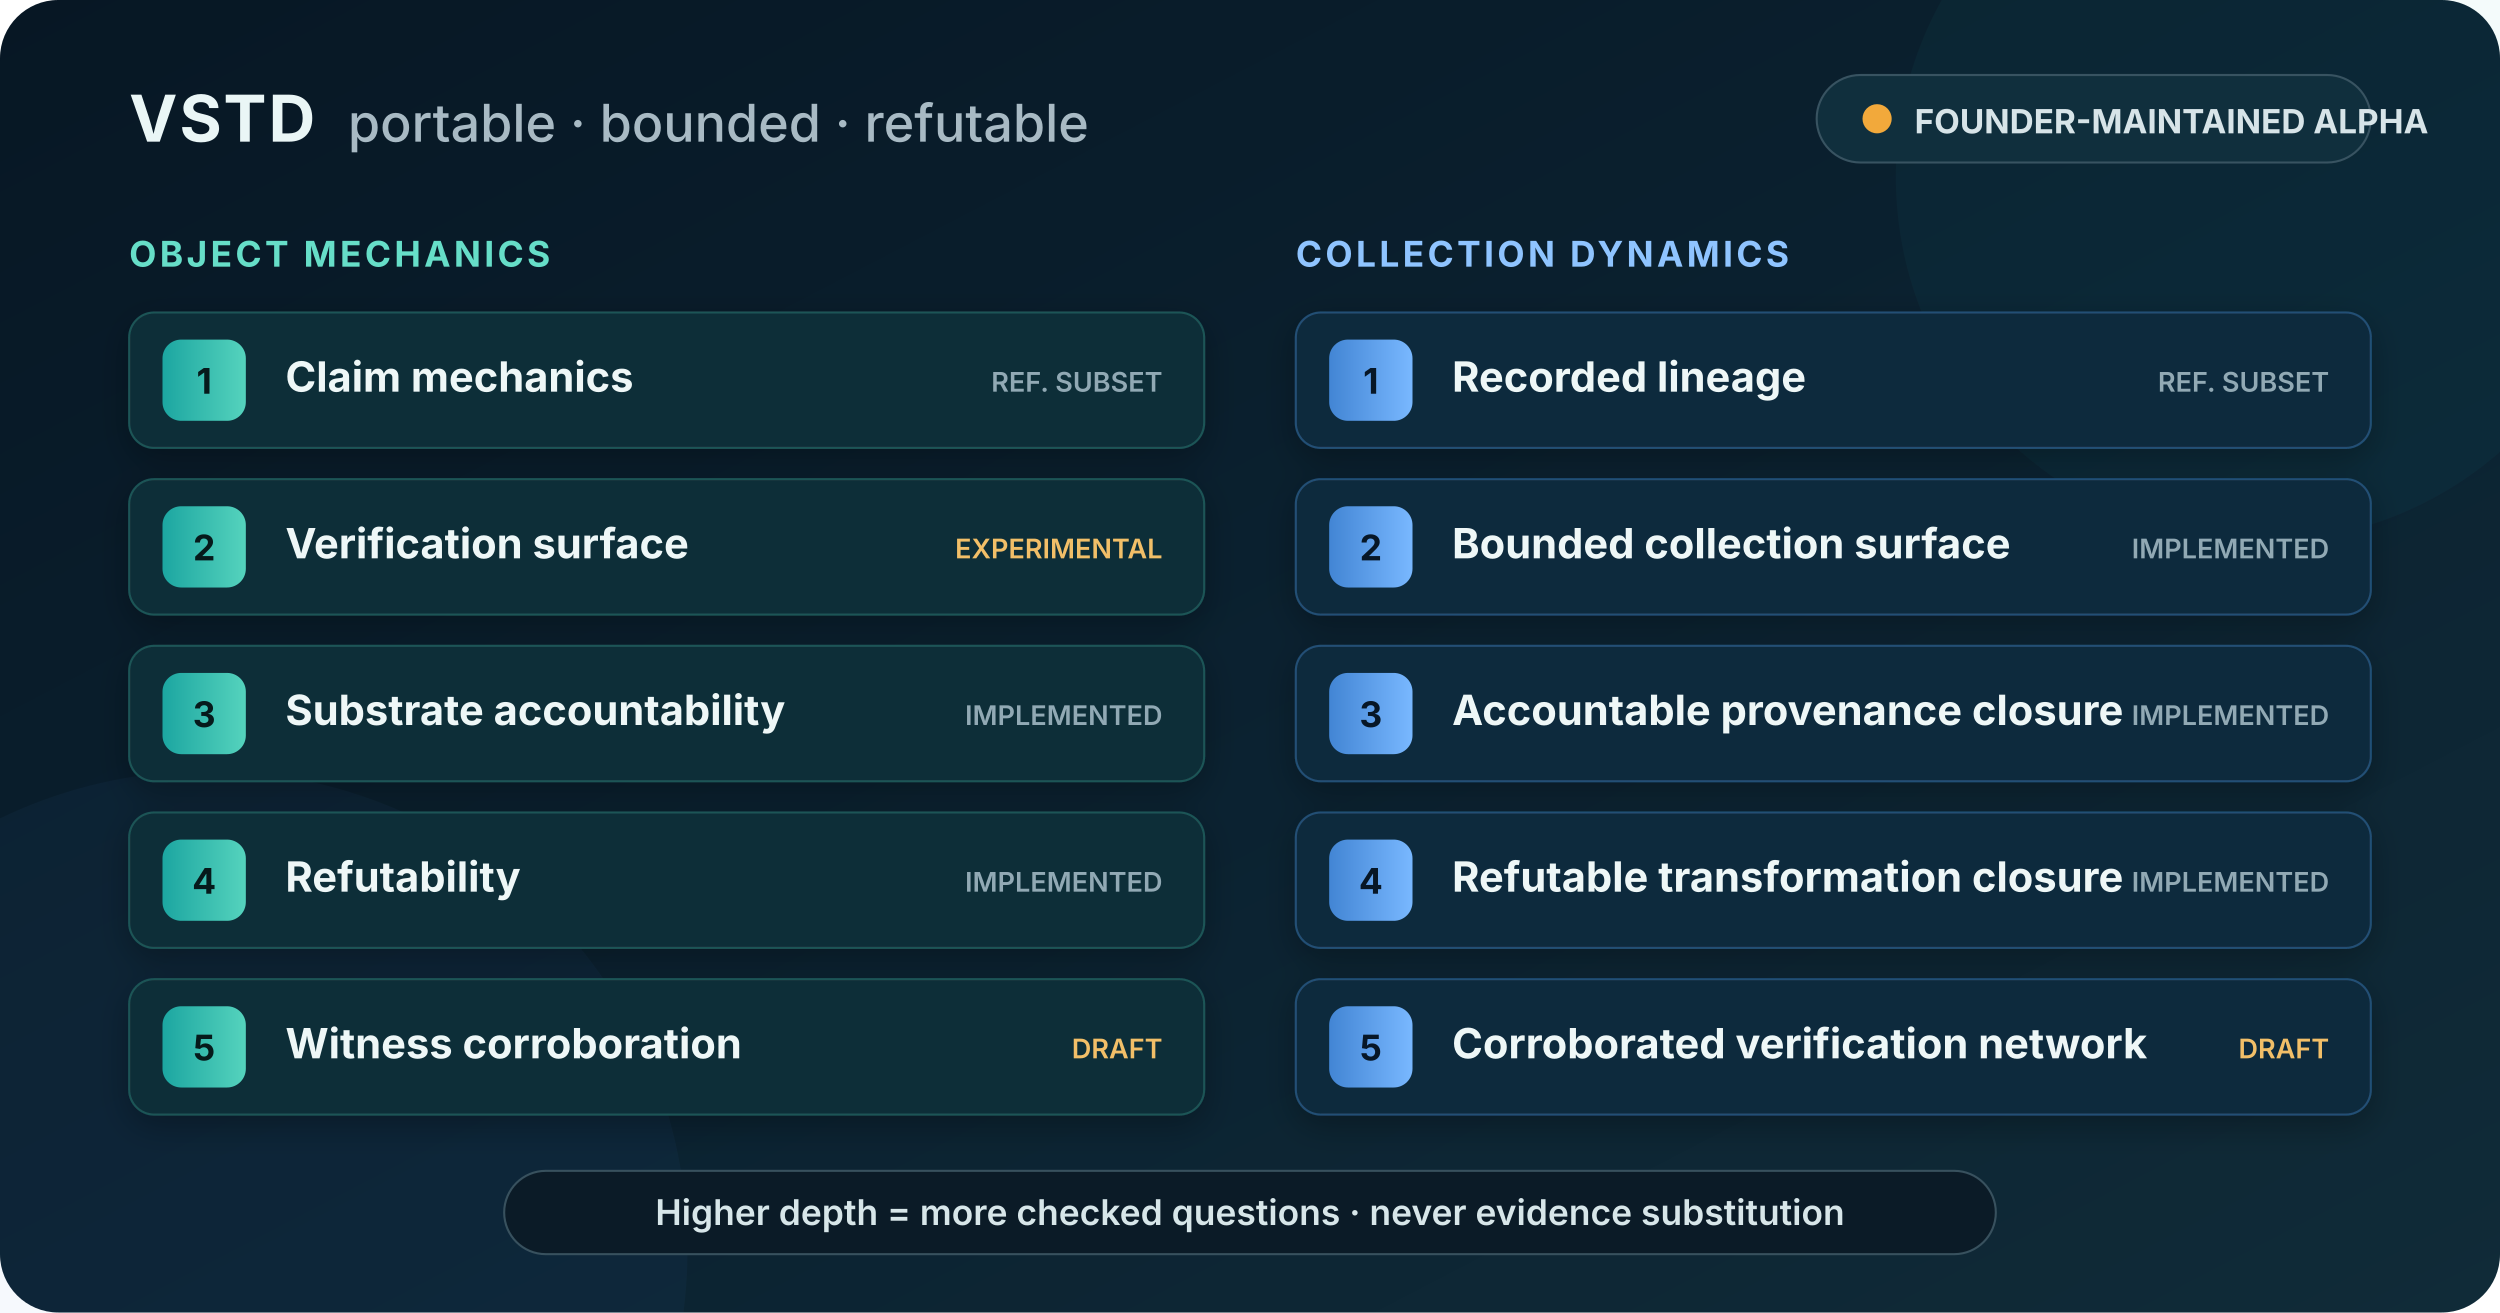
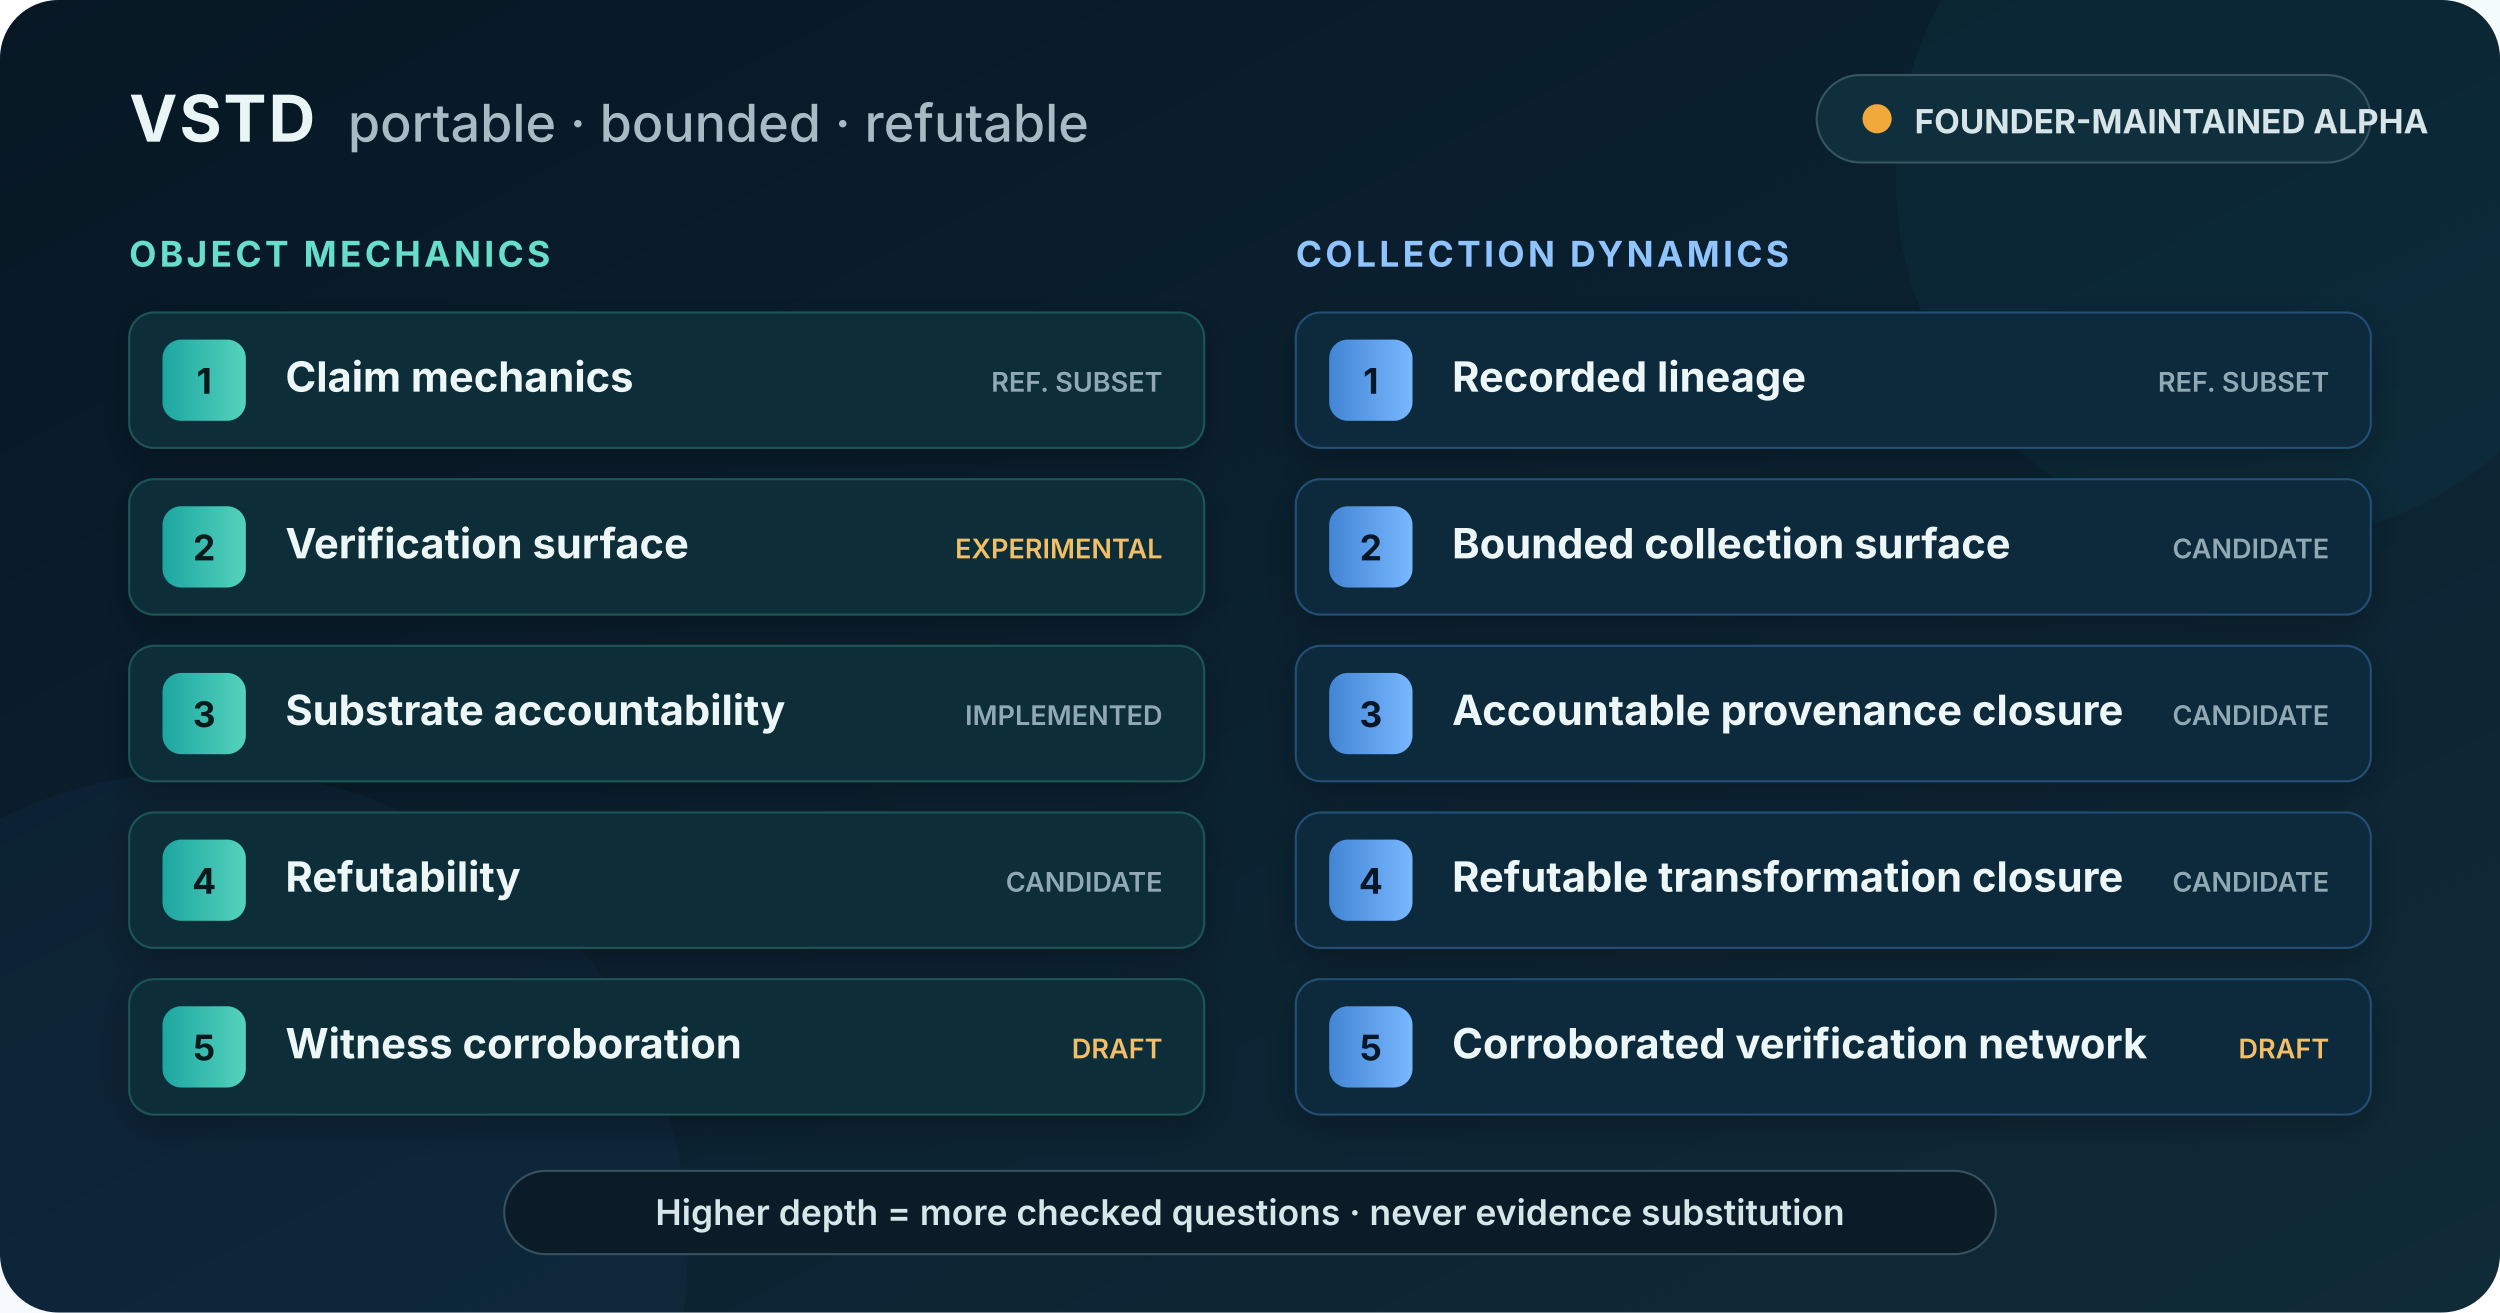
<svg xmlns="http://www.w3.org/2000/svg" width="1200" height="630" viewBox="0 0 1200 630" role="img" aria-labelledby="title desc">
  <defs>
    <linearGradient id="bg" x1="0" y1="0" x2="1" y2="1">
      <stop offset="0" stop-color="#071724" />
      <stop offset="0.55" stop-color="#0b2231" />
      <stop offset="1" stop-color="#102b38" />
    </linearGradient>
    <linearGradient id="object" x1="0" y1="0" x2="1" y2="0">
      <stop offset="0" stop-color="#1ca6a1" />
      <stop offset="1" stop-color="#55d3bd" />
    </linearGradient>
    <linearGradient id="graph" x1="0" y1="0" x2="1" y2="0">
      <stop offset="0" stop-color="#4285d4" />
      <stop offset="1" stop-color="#79b8ff" />
    </linearGradient>
    <filter id="shadow" x="-10%" y="-20%" width="120%" height="150%">
      <feDropShadow dx="0" dy="5" stdDeviation="8" flood-color="#000" flood-opacity=".28" />
    </filter>
  </defs>
  <rect width="1200" height="630" rx="28" fill="url(#bg)" />
  <circle cx="1085" cy="85" r="175" fill="#1ca6a1" opacity=".05" />
  <circle cx="100" cy="600" r="230" fill="#4285d4" opacity=".05" />
  <g font-family="Inter, Segoe UI, Arial, sans-serif">
    <text x="62" y="68" fill="#eaf6f6" font-size="31" font-weight="750" letter-spacing="1">VSTD</text>
    <text x="167" y="68" fill="#a8bac4" font-size="25" font-weight="450">portable · bounded · refutable</text>
    <rect x="872" y="36" width="266" height="42" rx="21" fill="#102f3d" stroke="#385361" />
    <circle cx="901" cy="57" r="7" fill="#f2a93b" />
    <text x="919" y="64" fill="#d7e4e8" font-size="16" font-weight="650">FOUNDER-MAINTAINED ALPHA</text>
    <text x="62" y="128" fill="#66dec8" font-size="17" font-weight="700" letter-spacing="1.6">OBJECT MECHANICS</text>
    <text x="622" y="128" fill="#8fc4ff" font-size="17" font-weight="700" letter-spacing="1.6">COLLECTION DYNAMICS</text>
    <g filter="url(#shadow)">
      <rect x="62" y="150" width="516" height="65" rx="12" fill="#102d37" stroke="#1d5557" />
      <rect x="62" y="230" width="516" height="65" rx="12" fill="#102d37" stroke="#1d5557" />
      <rect x="62" y="310" width="516" height="65" rx="12" fill="#102d37" stroke="#1d5557" />
      <rect x="62" y="390" width="516" height="65" rx="12" fill="#102d37" stroke="#1d5557" />
      <rect x="62" y="470" width="516" height="65" rx="12" fill="#102d37" stroke="#1d5557" />
      <rect x="622" y="150" width="516" height="65" rx="12" fill="#10293c" stroke="#244f75" />
      <rect x="622" y="230" width="516" height="65" rx="12" fill="#10293c" stroke="#244f75" />
      <rect x="622" y="310" width="516" height="65" rx="12" fill="#10293c" stroke="#244f75" />
      <rect x="622" y="390" width="516" height="65" rx="12" fill="#10293c" stroke="#244f75" />
      <rect x="622" y="470" width="516" height="65" rx="12" fill="#10293c" stroke="#244f75" />
    </g>
    <g font-size="17" font-weight="750">
      <rect x="78" y="163" width="40" height="39" rx="9" fill="url(#object)" />
      <text x="98" y="189" fill="#061a1b" text-anchor="middle">1</text>
      <rect x="78" y="243" width="40" height="39" rx="9" fill="url(#object)" />
      <text x="98" y="269" fill="#061a1b" text-anchor="middle">2</text>
      <rect x="78" y="323" width="40" height="39" rx="9" fill="url(#object)" />
      <text x="98" y="349" fill="#061a1b" text-anchor="middle">3</text>
      <rect x="78" y="403" width="40" height="39" rx="9" fill="url(#object)" />
      <text x="98" y="429" fill="#061a1b" text-anchor="middle">4</text>
      <rect x="78" y="483" width="40" height="39" rx="9" fill="url(#object)" />
      <text x="98" y="509" fill="#061a1b" text-anchor="middle">5</text>
      <rect x="638" y="163" width="40" height="39" rx="9" fill="url(#graph)" />
      <text x="658" y="189" fill="#071727" text-anchor="middle">1</text>
      <rect x="638" y="243" width="40" height="39" rx="9" fill="url(#graph)" />
      <text x="658" y="269" fill="#071727" text-anchor="middle">2</text>
      <rect x="638" y="323" width="40" height="39" rx="9" fill="url(#graph)" />
      <text x="658" y="349" fill="#071727" text-anchor="middle">3</text>
      <rect x="638" y="403" width="40" height="39" rx="9" fill="url(#graph)" />
      <text x="658" y="429" fill="#071727" text-anchor="middle">4</text>
      <rect x="638" y="483" width="40" height="39" rx="9" fill="url(#graph)" />
      <text x="658" y="509" fill="#071727" text-anchor="middle">5</text>
    </g>
    <g fill="#eef7f7" font-size="20" font-weight="650">
      <text x="137" y="188">Claim mechanics</text>
      <text x="697" y="188">Recorded lineage</text>
      <text x="137" y="268">Verification surface</text>
      <text x="697" y="268">Bounded collection surface</text>
      <text x="137" y="348">Substrate accountability</text>
      <text x="697" y="348">Accountable provenance closure</text>
      <text x="137" y="428">Refutability</text>
      <text x="697" y="428">Refutable transformation closure</text>
      <text x="137" y="508">Witness corroboration</text>
      <text x="697" y="508">Corroborated verification network</text>
    </g>
    <g fill="#91a9b4" font-size="13" font-weight="600" text-anchor="end">
      <text data-layer="vstd-1" x="558" y="188">REF. SUBSET</text>
      <text data-layer="graph-1" x="1118" y="188">REF. SUBSET</text>
      <text data-layer="vstd-2" x="558" y="268" fill="#f2bf68">EXPERIMENTAL</text>
-       <text data-layer="graph-2" x="1118" y="268">IMPLEMENTED</text>
+       <text data-layer="graph-2" x="1118" y="268">CANDIDATE</text>
      <text data-layer="vstd-3" x="558" y="348">IMPLEMENTED</text>
-       <text data-layer="graph-3" x="1118" y="348">IMPLEMENTED</text>
-       <text data-layer="vstd-4" x="558" y="428">IMPLEMENTED</text>
-       <text data-layer="graph-4" x="1118" y="428">IMPLEMENTED</text>
+       <text data-layer="graph-3" x="1118" y="348">CANDIDATE</text>
+       <text data-layer="vstd-4" x="558" y="428">CANDIDATE</text>
+       <text data-layer="graph-4" x="1118" y="428">CANDIDATE</text>
      <text data-layer="vstd-5" x="558" y="508" fill="#f2bf68">DRAFT</text>
      <text data-layer="graph-5" x="1118" y="508" fill="#f2bf68">DRAFT</text>
    </g>
    <rect x="242" y="562" width="716" height="40" rx="20" fill="#0b1b27" stroke="#38515e" />
    <text x="600" y="588" text-anchor="middle" fill="#d7e6e9" font-size="17" font-weight="600">Higher depth = more checked questions · never evidence substitution</text>
  </g>
</svg>
